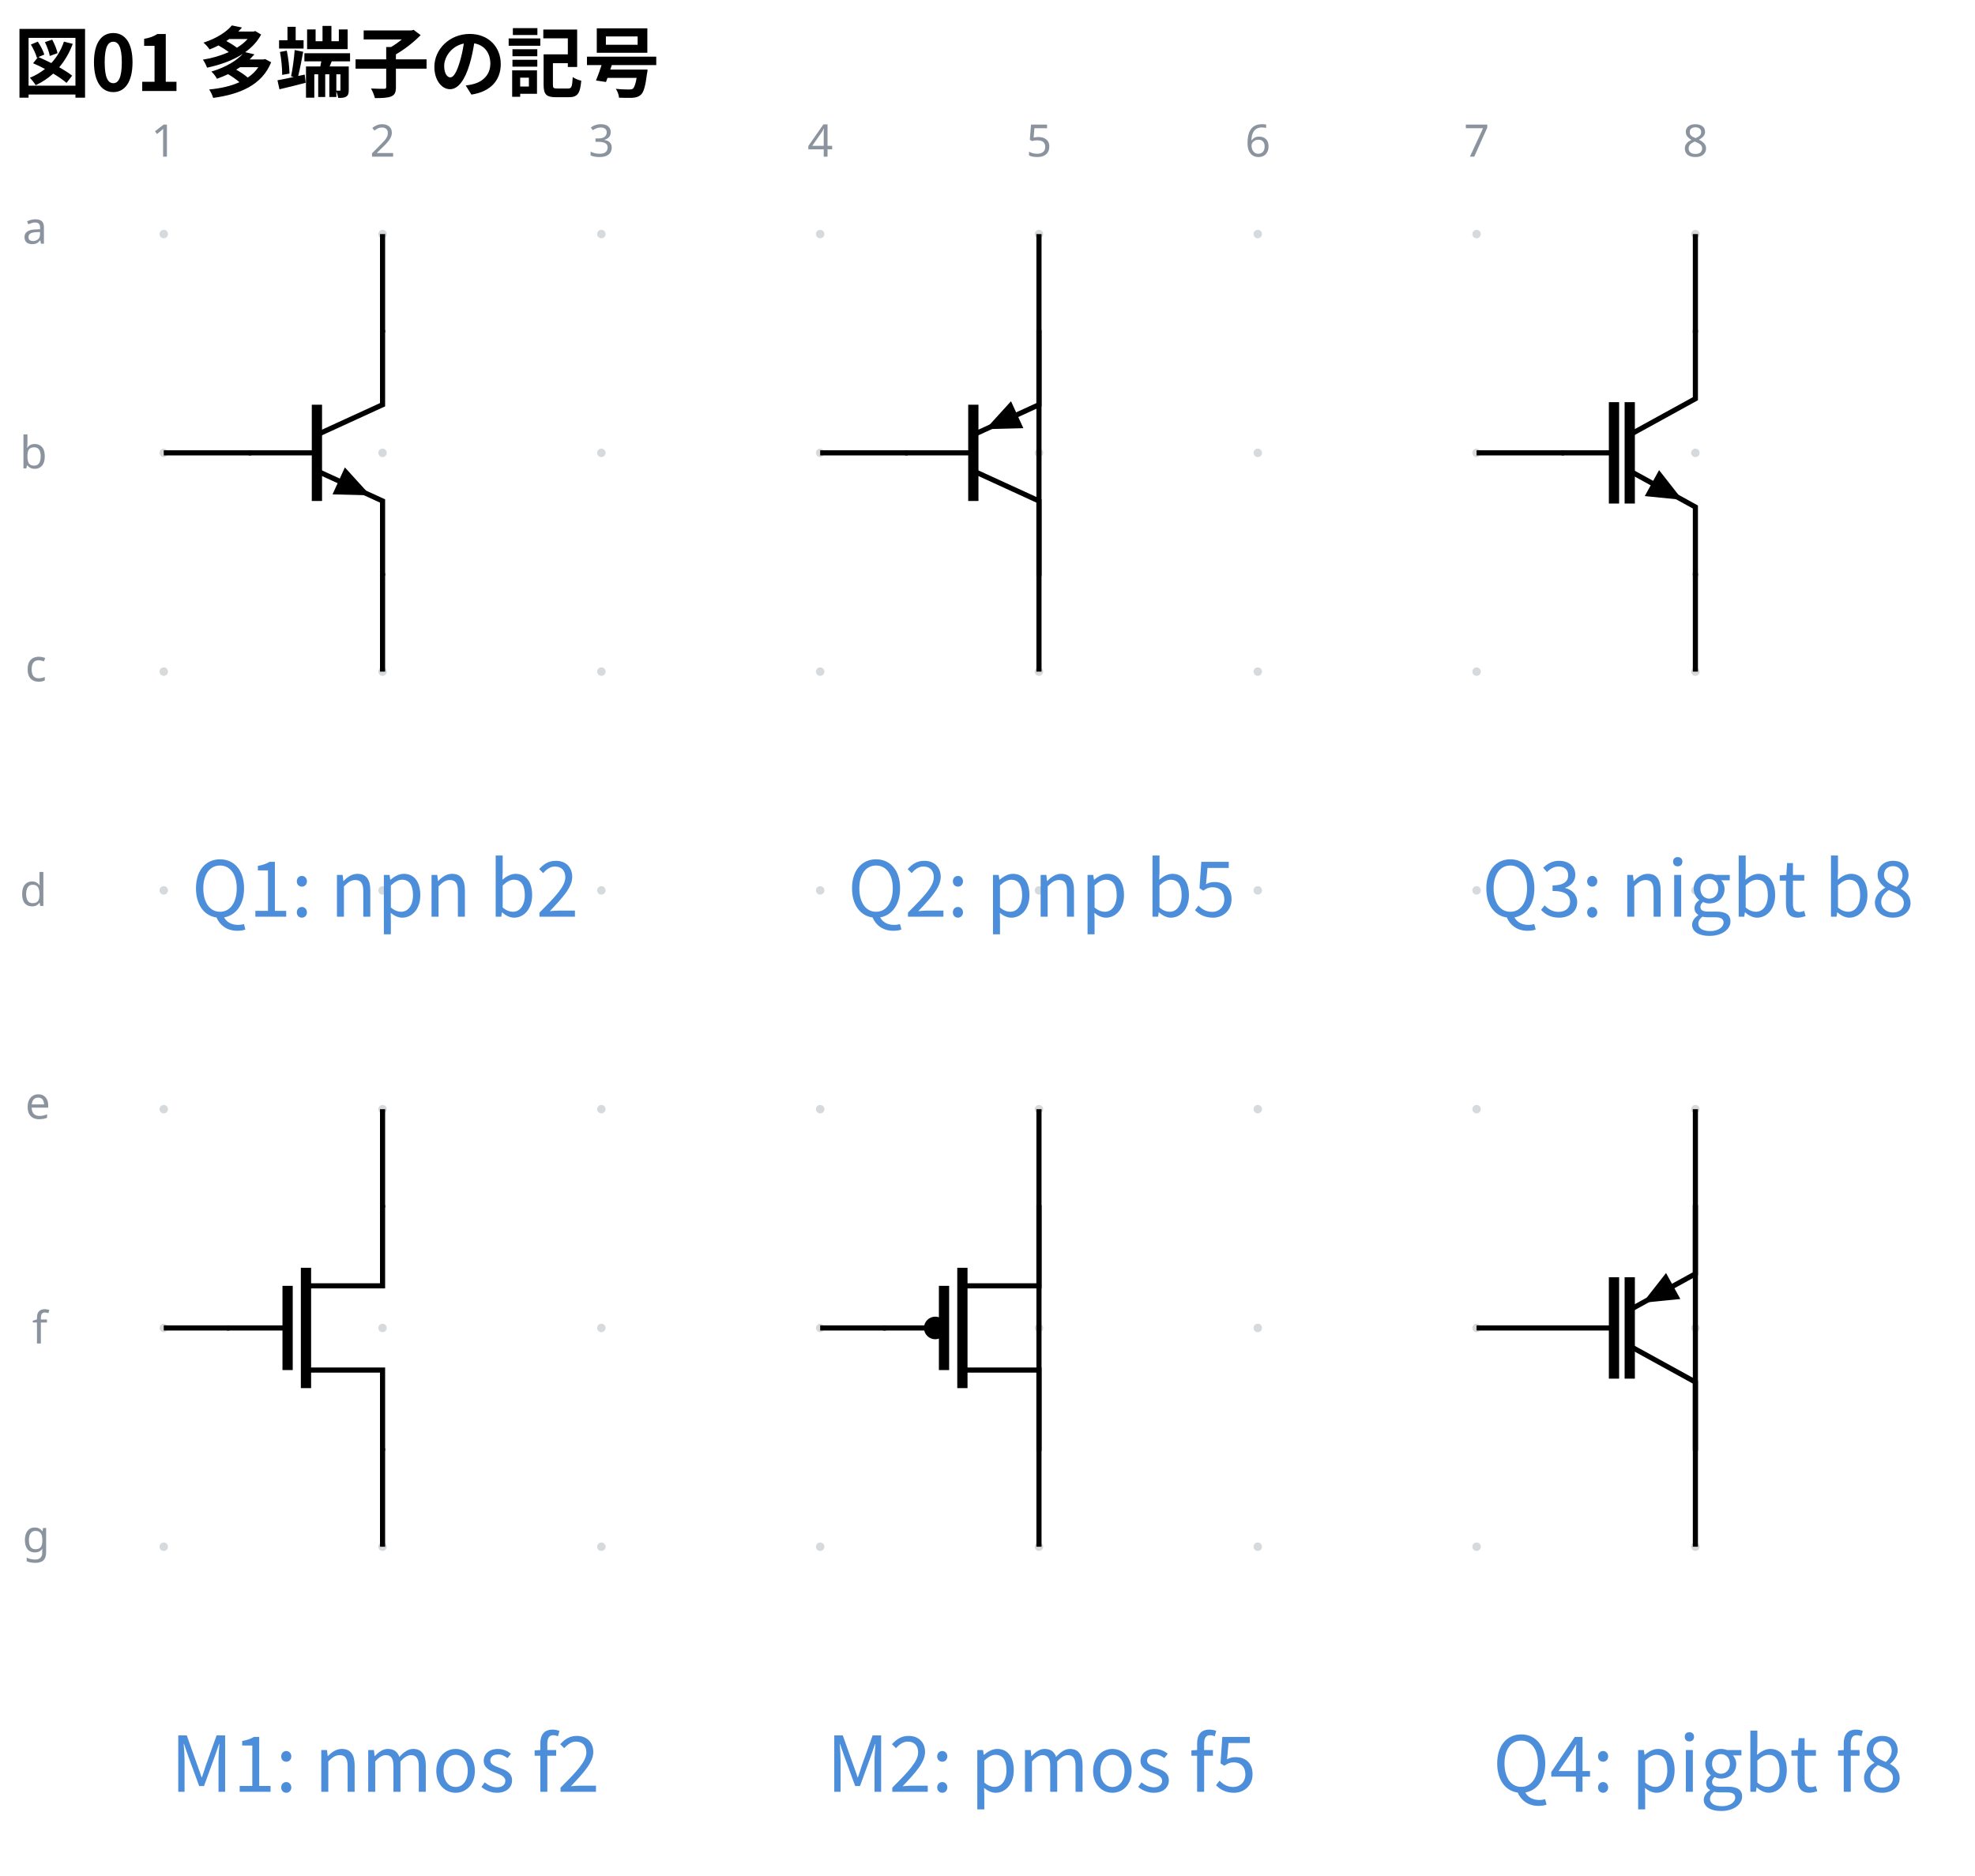
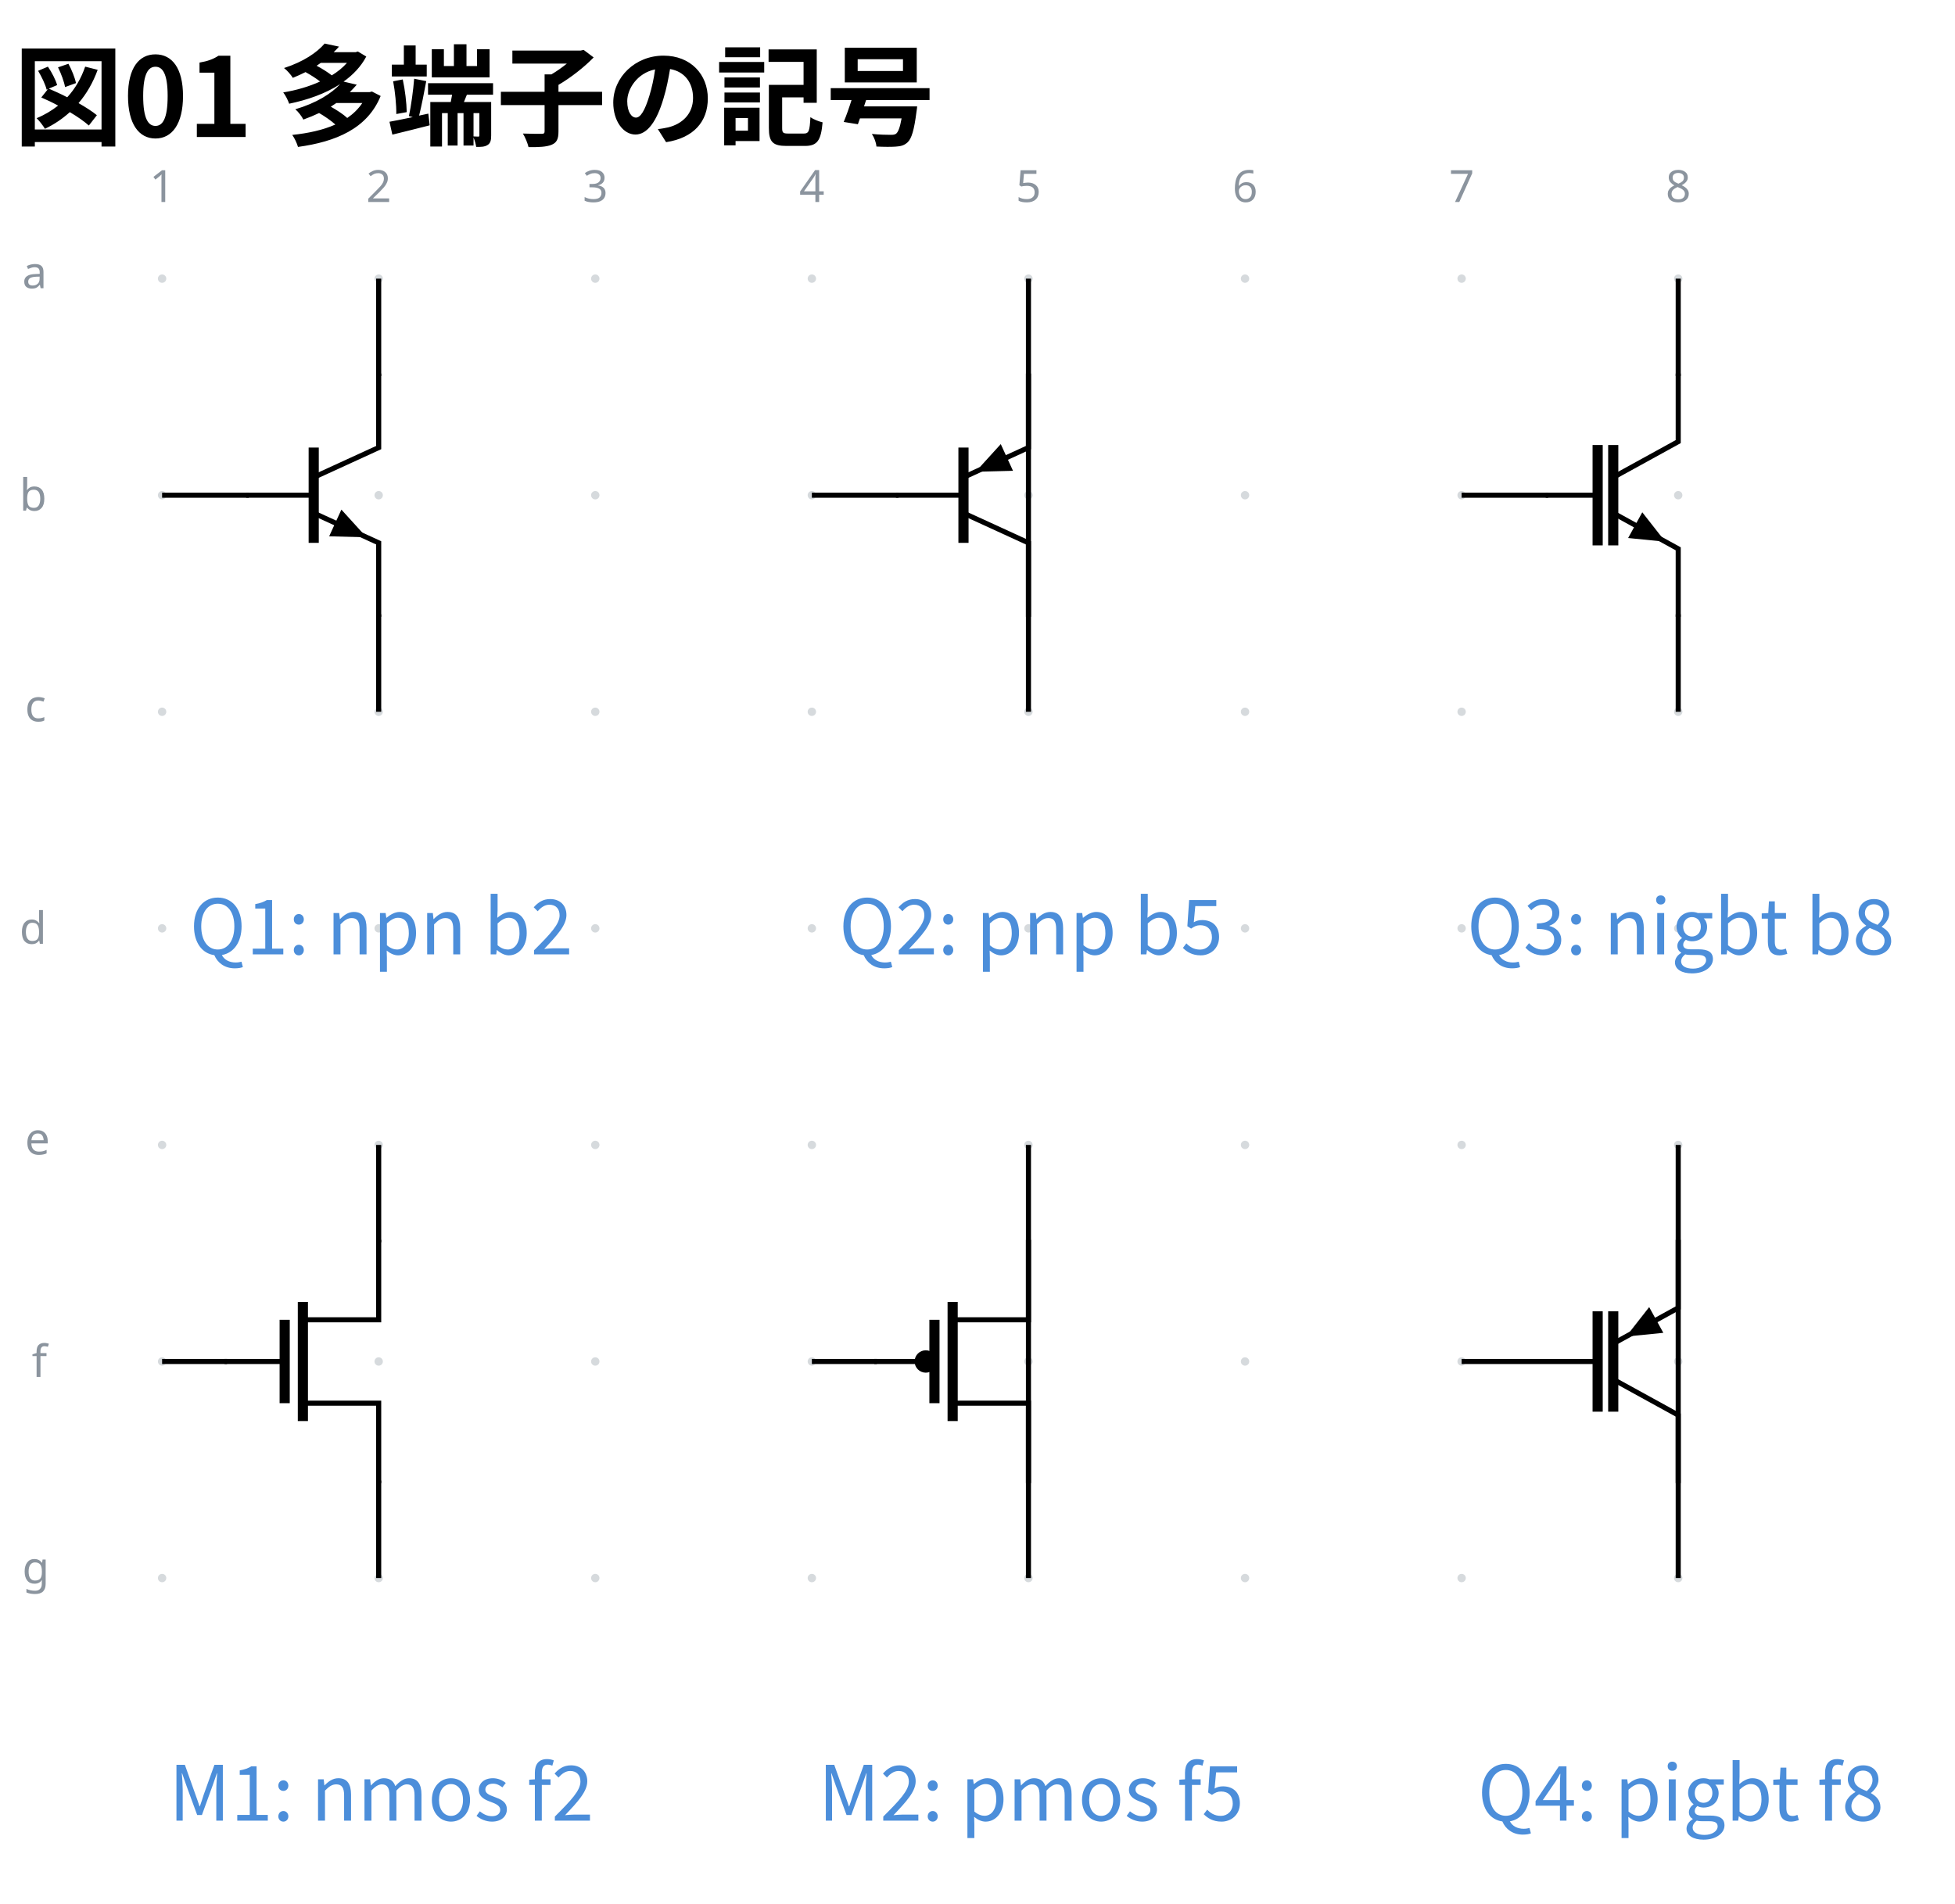
- <svg xmlns="http://www.w3.org/2000/svg" data-circuit-fence="0.1.0" fill="currentColor" width="410.917" height="390.235" viewBox="-72 -72 308.188 292.677">
+ <svg xmlns="http://www.w3.org/2000/svg" data-circuit-fence="0.1.0" fill="currentColor" width="410.917" height="400.099" viewBox="-72 -72 308.188 300.074">
  <g stroke="currentColor" stroke-miterlimit="10" stroke-width=".8">
-     <path fill="#8b949e" fill-opacity=".35" stroke="none" stroke-opacity=".35" d="M-45.787-35.469a.66.66 0 1 0-1.32 0 .66.66 0 0 0 1.32 0M-45.787-1.326a.66.66 0 1 0-1.32 0 .66.66 0 0 0 1.32 0M-45.787 32.818a.66.66 0 1 0-1.32 0 .66.66 0 0 0 1.32 0M-45.787 66.961a.66.66 0 1 0-1.32 0 .66.66 0 0 0 1.32 0M-45.787 101.104a.66.66 0 1 0-1.32 0 .66.66 0 0 0 1.32 0M-45.787 135.248a.66.66 0 1 0-1.32 0 .66.66 0 0 0 1.32 0M-45.787 169.39a.66.66 0 1 0-1.32 0 .66.66 0 0 0 1.32 0M-11.644-35.469a.66.66 0 1 0-1.32 0 .66.66 0 0 0 1.32 0M-11.644-1.326a.66.66 0 1 0-1.32 0 .66.66 0 0 0 1.32 0M-11.644 32.818a.66.66 0 1 0-1.32 0 .66.66 0 0 0 1.32 0M-11.644 66.961a.66.66 0 1 0-1.32 0 .66.66 0 0 0 1.32 0M-11.644 101.104a.66.66 0 1 0-1.32 0 .66.66 0 0 0 1.32 0M-11.644 135.248a.66.66 0 1 0-1.32 0 .66.66 0 0 0 1.32 0M-11.644 169.39a.66.66 0 1 0-1.32 0 .66.66 0 0 0 1.32 0M22.5-35.469a.66.66 0 1 0-1.32 0 .66.66 0 0 0 1.32 0M22.5-1.326a.66.66 0 1 0-1.32 0 .66.66 0 0 0 1.32 0M22.5 32.818a.66.66 0 1 0-1.32 0 .66.66 0 0 0 1.32 0M22.5 66.961a.66.66 0 1 0-1.32 0 .66.66 0 0 0 1.32 0M22.5 101.104a.66.66 0 1 0-1.32 0 .66.66 0 0 0 1.32 0M22.5 135.248a.66.66 0 1 0-1.32 0 .66.66 0 0 0 1.32 0M22.5 169.39a.66.66 0 1 0-1.32 0 .66.66 0 0 0 1.32 0M56.643-35.469a.66.66 0 1 0-1.32 0 .66.66 0 0 0 1.32 0M56.643-1.326a.66.66 0 1 0-1.32 0 .66.66 0 0 0 1.32 0M56.643 32.818a.66.66 0 1 0-1.32 0 .66.66 0 0 0 1.32 0M56.643 66.961a.66.66 0 1 0-1.32 0 .66.66 0 0 0 1.32 0M56.643 101.104a.66.66 0 1 0-1.32 0 .66.66 0 0 0 1.32 0M56.643 135.248a.66.66 0 1 0-1.32 0 .66.66 0 0 0 1.32 0M56.643 169.39a.66.66 0 1 0-1.32 0 .66.66 0 0 0 1.32 0M90.786-35.469a.66.66 0 1 0-1.32 0 .66.66 0 0 0 1.32 0M90.786-1.326a.66.66 0 1 0-1.32 0 .66.66 0 0 0 1.32 0M90.786 32.818a.66.66 0 1 0-1.32 0 .66.66 0 0 0 1.32 0M90.786 66.961a.66.66 0 1 0-1.32 0 .66.66 0 0 0 1.32 0M90.786 101.104a.66.66 0 1 0-1.32 0 .66.66 0 0 0 1.32 0M90.786 135.248a.66.66 0 1 0-1.32 0 .66.66 0 0 0 1.32 0M90.786 169.39a.66.66 0 1 0-1.32 0 .66.66 0 0 0 1.32 0M124.93-35.469a.66.66 0 1 0-1.32 0 .66.66 0 0 0 1.32 0M124.93-1.326a.66.66 0 1 0-1.32 0 .66.66 0 0 0 1.32 0M124.93 32.818a.66.66 0 1 0-1.32 0 .66.66 0 0 0 1.32 0M124.93 66.961a.66.66 0 1 0-1.32 0 .66.66 0 0 0 1.32 0M124.93 101.104a.66.66 0 1 0-1.32 0 .66.66 0 0 0 1.32 0M124.93 135.248a.66.66 0 1 0-1.32 0 .66.66 0 0 0 1.32 0M124.93 169.39a.66.66 0 1 0-1.32 0 .66.66 0 0 0 1.32 0M159.072-35.469a.66.66 0 1 0-1.32 0 .66.66 0 0 0 1.32 0M159.072-1.326a.66.66 0 1 0-1.32 0 .66.66 0 0 0 1.32 0M159.072 32.818a.66.66 0 1 0-1.32 0 .66.66 0 0 0 1.32 0M159.072 66.961a.66.66 0 1 0-1.32 0 .66.66 0 0 0 1.32 0M159.072 101.104a.66.66 0 1 0-1.32 0 .66.66 0 0 0 1.32 0M159.072 135.248a.66.66 0 1 0-1.32 0 .66.66 0 0 0 1.32 0M159.072 169.39a.66.66 0 1 0-1.32 0 .66.66 0 0 0 1.32 0M193.216-35.469a.66.66 0 1 0-1.32 0 .66.66 0 0 0 1.32 0M193.216-1.326a.66.66 0 1 0-1.32 0 .66.66 0 0 0 1.32 0M193.216 32.818a.66.66 0 1 0-1.32 0 .66.66 0 0 0 1.32 0M193.216 66.961a.66.66 0 1 0-1.32 0 .66.66 0 0 0 1.32 0M193.216 101.104a.66.66 0 1 0-1.32 0 .66.66 0 0 0 1.32 0M193.216 135.248a.66.66 0 1 0-1.32 0 .66.66 0 0 0 1.32 0M193.216 169.39a.66.66 0 1 0-1.32 0 .66.66 0 0 0 1.32 0m-.66 0" />
+     <path fill="#8b949e" fill-opacity=".35" stroke="none" stroke-opacity=".35" d="M-45.787-28.071a.66.66 0 1 0-1.32 0 .66.66 0 0 0 1.32 0M-45.787 6.072a.66.66 0 1 0-1.32 0 .66.66 0 0 0 1.32 0M-45.787 40.215a.66.66 0 1 0-1.32 0 .66.66 0 0 0 1.32 0M-45.787 74.359a.66.66 0 1 0-1.32 0 .66.66 0 0 0 1.32 0M-45.787 108.502a.66.66 0 1 0-1.32 0 .66.66 0 0 0 1.32 0M-45.787 142.645a.66.66 0 1 0-1.32 0 .66.66 0 0 0 1.32 0M-45.787 176.788a.66.66 0 1 0-1.32 0 .66.66 0 0 0 1.32 0M-11.644-28.071a.66.66 0 1 0-1.32 0 .66.66 0 0 0 1.32 0M-11.644 6.072a.66.66 0 1 0-1.32 0 .66.66 0 0 0 1.32 0M-11.644 40.215a.66.66 0 1 0-1.32 0 .66.66 0 0 0 1.32 0M-11.644 74.359a.66.66 0 1 0-1.32 0 .66.66 0 0 0 1.32 0M-11.644 108.502a.66.66 0 1 0-1.32 0 .66.66 0 0 0 1.32 0M-11.644 142.645a.66.66 0 1 0-1.32 0 .66.66 0 0 0 1.32 0M-11.644 176.788a.66.66 0 1 0-1.32 0 .66.66 0 0 0 1.32 0M22.5-28.071a.66.66 0 1 0-1.32 0 .66.66 0 0 0 1.32 0M22.5 6.072a.66.66 0 1 0-1.32 0 .66.66 0 0 0 1.32 0M22.5 40.215a.66.66 0 1 0-1.32 0 .66.66 0 0 0 1.32 0M22.5 74.359a.66.66 0 1 0-1.32 0 .66.66 0 0 0 1.32 0M22.5 108.502a.66.66 0 1 0-1.32 0 .66.66 0 0 0 1.32 0M22.5 142.645a.66.66 0 1 0-1.32 0 .66.66 0 0 0 1.32 0M22.5 176.788a.66.66 0 1 0-1.32 0 .66.66 0 0 0 1.32 0M56.643-28.071a.66.66 0 1 0-1.32 0 .66.66 0 0 0 1.32 0M56.643 6.072a.66.66 0 1 0-1.32 0 .66.66 0 0 0 1.32 0M56.643 40.215a.66.66 0 1 0-1.32 0 .66.66 0 0 0 1.32 0M56.643 74.359a.66.66 0 1 0-1.32 0 .66.66 0 0 0 1.32 0M56.643 108.502a.66.66 0 1 0-1.32 0 .66.66 0 0 0 1.32 0M56.643 142.645a.66.66 0 1 0-1.32 0 .66.66 0 0 0 1.32 0M56.643 176.788a.66.66 0 1 0-1.32 0 .66.66 0 0 0 1.32 0M90.786-28.071a.66.66 0 1 0-1.32 0 .66.66 0 0 0 1.32 0M90.786 6.072a.66.66 0 1 0-1.32 0 .66.66 0 0 0 1.32 0M90.786 40.215a.66.66 0 1 0-1.32 0 .66.66 0 0 0 1.32 0M90.786 74.359a.66.66 0 1 0-1.32 0 .66.66 0 0 0 1.32 0M90.786 108.502a.66.66 0 1 0-1.32 0 .66.66 0 0 0 1.32 0M90.786 142.645a.66.66 0 1 0-1.32 0 .66.66 0 0 0 1.32 0M90.786 176.788a.66.66 0 1 0-1.32 0 .66.66 0 0 0 1.32 0M124.93-28.071a.66.66 0 1 0-1.32 0 .66.66 0 0 0 1.32 0M124.93 6.072a.66.66 0 1 0-1.32 0 .66.66 0 0 0 1.32 0M124.93 40.215a.66.66 0 1 0-1.32 0 .66.66 0 0 0 1.32 0M124.93 74.359a.66.66 0 1 0-1.32 0 .66.66 0 0 0 1.32 0M124.93 108.502a.66.66 0 1 0-1.32 0 .66.66 0 0 0 1.32 0M124.93 142.645a.66.66 0 1 0-1.32 0 .66.66 0 0 0 1.32 0M124.93 176.788a.66.66 0 1 0-1.32 0 .66.66 0 0 0 1.32 0M159.072-28.071a.66.66 0 1 0-1.32 0 .66.66 0 0 0 1.32 0M159.072 6.072a.66.66 0 1 0-1.32 0 .66.66 0 0 0 1.32 0M159.072 40.215a.66.66 0 1 0-1.32 0 .66.66 0 0 0 1.32 0M159.072 74.359a.66.66 0 1 0-1.32 0 .66.66 0 0 0 1.32 0M159.072 108.502a.66.66 0 1 0-1.32 0 .66.66 0 0 0 1.32 0M159.072 142.645a.66.66 0 1 0-1.32 0 .66.66 0 0 0 1.32 0M159.072 176.788a.66.66 0 1 0-1.32 0 .66.66 0 0 0 1.32 0M193.216-28.071a.66.66 0 1 0-1.32 0 .66.66 0 0 0 1.32 0M193.216 6.072a.66.66 0 1 0-1.32 0 .66.66 0 0 0 1.32 0M193.216 40.215a.66.66 0 1 0-1.32 0 .66.66 0 0 0 1.32 0M193.216 74.359a.66.66 0 1 0-1.32 0 .66.66 0 0 0 1.32 0M193.216 108.502a.66.66 0 1 0-1.32 0 .66.66 0 0 0 1.32 0M193.216 142.645a.66.66 0 1 0-1.32 0 .66.66 0 0 0 1.32 0M193.216 176.788a.66.66 0 1 0-1.32 0 .66.66 0 0 0 1.32 0m-.66 0" />
    <g fill="#8b949e" stroke="#8b949e">
-       <text x="-46.447" y="-35.469" fill="#8b949e" stroke="none" font-family="cmr7" font-size="7" transform="translate(-1.993 -12.085)">1</text>
+       <text x="-46.447" y="-28.071" fill="#8b949e" stroke="none" font-family="cmr7" font-size="7" transform="translate(-1.993 -12.085)">1</text>
    </g>
    <g fill="#8b949e" stroke="#8b949e">
-       <text x="-46.447" y="-35.469" fill="#8b949e" stroke="none" font-family="cmr7" font-size="7" transform="translate(32.15 -12.085)">2</text>
+       <text x="-46.447" y="-28.071" fill="#8b949e" stroke="none" font-family="cmr7" font-size="7" transform="translate(32.15 -12.085)">2</text>
    </g>
    <g fill="#8b949e" stroke="#8b949e">
-       <text x="-46.447" y="-35.469" fill="#8b949e" stroke="none" font-family="cmr7" font-size="7" transform="translate(66.293 -12.085)">3</text>
+       <text x="-46.447" y="-28.071" fill="#8b949e" stroke="none" font-family="cmr7" font-size="7" transform="translate(66.293 -12.085)">3</text>
    </g>
    <g fill="#8b949e" stroke="#8b949e">
-       <text x="-46.447" y="-35.469" fill="#8b949e" stroke="none" font-family="cmr7" font-size="7" transform="translate(100.437 -12.085)">4</text>
+       <text x="-46.447" y="-28.071" fill="#8b949e" stroke="none" font-family="cmr7" font-size="7" transform="translate(100.437 -12.085)">4</text>
    </g>
    <g fill="#8b949e" stroke="#8b949e">
-       <text x="-46.447" y="-35.469" fill="#8b949e" stroke="none" font-family="cmr7" font-size="7" transform="translate(134.58 -12.085)">5</text>
+       <text x="-46.447" y="-28.071" fill="#8b949e" stroke="none" font-family="cmr7" font-size="7" transform="translate(134.58 -12.085)">5</text>
    </g>
    <g fill="#8b949e" stroke="#8b949e">
-       <text x="-46.447" y="-35.469" fill="#8b949e" stroke="none" font-family="cmr7" font-size="7" transform="translate(168.723 -12.085)">6</text>
+       <text x="-46.447" y="-28.071" fill="#8b949e" stroke="none" font-family="cmr7" font-size="7" transform="translate(168.723 -12.085)">6</text>
    </g>
    <g fill="#8b949e" stroke="#8b949e">
-       <text x="-46.447" y="-35.469" fill="#8b949e" stroke="none" font-family="cmr7" font-size="7" transform="translate(202.867 -12.085)">7</text>
+       <text x="-46.447" y="-28.071" fill="#8b949e" stroke="none" font-family="cmr7" font-size="7" transform="translate(202.867 -12.085)">7</text>
    </g>
    <g fill="#8b949e" stroke="#8b949e">
-       <text x="-46.447" y="-35.469" fill="#8b949e" stroke="none" font-family="cmr7" font-size="7" transform="translate(237.01 -12.085)">8</text>
+       <text x="-46.447" y="-28.071" fill="#8b949e" stroke="none" font-family="cmr7" font-size="7" transform="translate(237.01 -12.085)">8</text>
    </g>
    <g fill="#8b949e" stroke="#8b949e">
-       <text x="-46.447" y="-35.469" fill="#8b949e" stroke="none" font-family="cmr7" font-size="7" transform="translate(-22.06 1.507)">a</text>
+       <text x="-46.447" y="-28.071" fill="#8b949e" stroke="none" font-family="cmr7" font-size="7" transform="translate(-22.06 1.507)">a</text>
    </g>
    <g fill="#8b949e" stroke="#8b949e">
-       <text x="-46.447" y="-35.469" fill="#8b949e" stroke="none" font-family="cmr7" font-size="7" transform="translate(-22.49 36.574)">b</text>
+       <text x="-46.447" y="-28.071" fill="#8b949e" stroke="none" font-family="cmr7" font-size="7" transform="translate(-22.49 36.574)">b</text>
    </g>
    <g fill="#8b949e" stroke="#8b949e">
-       <text x="-46.447" y="-35.469" fill="#8b949e" stroke="none" font-family="cmr7" font-size="7" transform="translate(-21.629 69.793)">c</text>
+       <text x="-46.447" y="-28.071" fill="#8b949e" stroke="none" font-family="cmr7" font-size="7" transform="translate(-21.629 69.793)">c</text>
    </g>
    <g fill="#8b949e" stroke="#8b949e">
-       <text x="-46.447" y="-35.469" fill="#8b949e" stroke="none" font-family="cmr7" font-size="7" transform="translate(-22.49 104.86)">d</text>
+       <text x="-46.447" y="-28.071" fill="#8b949e" stroke="none" font-family="cmr7" font-size="7" transform="translate(-22.49 104.86)">d</text>
    </g>
    <g fill="#8b949e" stroke="#8b949e">
-       <text x="-46.447" y="-35.469" fill="#8b949e" stroke="none" font-family="cmr7" font-size="7" transform="translate(-21.629 138.08)">e</text>
+       <text x="-46.447" y="-28.071" fill="#8b949e" stroke="none" font-family="cmr7" font-size="7" transform="translate(-21.629 138.08)">e</text>
    </g>
    <g fill="#8b949e" stroke="#8b949e">
-       <text x="-46.447" y="-35.469" fill="#8b949e" stroke="none" font-family="cmr7" font-size="7" transform="translate(-20.552 173.147)">f</text>
+       <text x="-46.447" y="-28.071" fill="#8b949e" stroke="none" font-family="cmr7" font-size="7" transform="translate(-20.552 173.147)">f</text>
    </g>
    <g fill="#8b949e" stroke="#8b949e">
-       <text x="-46.447" y="-35.469" fill="#8b949e" stroke="none" font-family="cmr7" font-size="7" transform="translate(-22.06 205.686)">g</text>
+       <text x="-46.447" y="-28.071" fill="#8b949e" stroke="none" font-family="cmr7" font-size="7" transform="translate(-22.06 205.686)">g</text>
    </g>
-     <path fill="none" d="M-12.304-20.504v11.667l-10.243 4.695" />
-     <path fill="none" stroke-width="1.6" d="M-22.547-8.837V6.186" />
-     <path fill="none" d="m-22.547 1.491 10.243 4.695v11.667" />
-     <path stroke="none" d="m-19.147 3.05.964-2.105 3.965 4.363-5.893-.155Z" />
-     <path fill="none" d="M-22.547-1.326H-33.19M90.126-20.504v11.667L79.883-4.142" />
-     <path fill="none" stroke-width="1.6" d="M79.883-8.837V6.186" />
-     <path fill="none" d="m79.883 1.491 10.243 4.695v11.667" />
-     <path stroke="none" d="m86.726-7.279.964 2.104-5.893.155 3.965-4.363Z" />
-     <path fill="none" d="M79.883-1.326H69.24M192.556-20.504v10.728l-10.243 5.634" />
-     <path fill="none" stroke-width="1.6" d="M179.854-9.237V6.586m2.459-15.823V6.586" />
-     <path fill="none" d="m182.313 1.491 10.243 5.634v10.728" />
-     <path stroke="none" d="m185.775 3.395 1.115-2.028 3.636 4.641-5.867-.585Z" />
-     <path fill="none" d="M179.854-1.326h-8.185M-12.304 116.069v12.606h-11.95m0 13.145h11.95v12.606" />
-     <path fill="none" stroke-width="1.6" d="M-24.254 125.858v18.78m-2.868-15.963v13.145" />
-     <path fill="none" d="M-27.122 135.248h-9.482M90.126 116.069v12.606h-11.95" />
-     <path fill="none" stroke-width="1.6" d="M78.176 125.858v18.78m-2.868-15.963v13.145" />
-     <path fill="none" d="M78.176 141.82h11.95v12.606M75.308 135.248h-9.482" />
-     <path d="M75.308 135.248a1.365 1.365 0 1 0-2.73 0 1.365 1.365 0 0 0 2.73 0Zm-1.365 0" />
-     <path fill="none" d="M192.556 116.069v10.728l-10.243 5.634" />
-     <path fill="none" stroke-width="1.6" d="M179.854 127.336v15.823m2.459-15.823v15.823" />
-     <path fill="none" d="m182.313 138.064 10.243 5.634v10.728" />
-     <path stroke="none" d="m189.093 128.701 1.116 2.028-5.866.585 3.635-4.64Z" />
-     <path fill="none" d="M179.854 135.248h-8.185M-12.304-35.469v15.365M-12.304 32.818V17.453M-46.447-1.326h13.657M90.126-35.469v52.922M90.126 32.818v-52.922M55.983-1.326H69.64M192.556-35.469v15.365M192.556 32.818V17.453M158.412-1.326h13.657M-12.304 101.104v15.365M-12.304 169.39v-15.363M-46.447 135.248h10.243M90.126 101.104v52.923M90.126 169.39V116.47M55.983 135.248h10.243M192.556 101.104v52.923M192.556 169.39V116.47M158.412 135.248h13.657" />
+     <path fill="none" d="M-12.304-13.107v11.668l-10.243 4.694" />
+     <path fill="none" stroke-width="1.6" d="M-22.547-1.44v15.023" />
+     <path fill="none" d="m-22.547 8.889 10.243 4.694v11.668" />
+     <path stroke="none" d="m-19.147 10.447.964-2.104 3.965 4.363-5.893-.155Z" />
+     <path fill="none" d="M-22.547 6.072H-33.19M90.126-13.107v11.668L79.883 3.255" />
+     <path fill="none" stroke-width="1.6" d="M79.883-1.44v15.023" />
+     <path fill="none" d="m79.883 8.889 10.243 4.694v11.668" />
+     <path stroke="none" d="m86.726.119.964 2.104-5.893.155 3.965-4.363Z" />
+     <path fill="none" d="M79.883 6.072H69.24M192.556-13.107v10.729l-10.243 5.633" />
+     <path fill="none" stroke-width="1.6" d="M179.854-1.84v15.823m2.459-15.822v15.822" />
+     <path fill="none" d="m182.313 8.889 10.243 5.633v10.729" />
+     <path stroke="none" d="m185.775 10.793 1.115-2.028 3.636 4.64-5.867-.584Z" />
+     <path fill="none" d="M179.854 6.072h-8.185M-12.304 123.466v12.606h-11.95m0 13.146h11.95v12.606" />
+     <path fill="none" stroke-width="1.6" d="M-24.254 133.256v18.779m-2.868-15.963v13.146" />
+     <path fill="none" d="M-27.122 142.645h-9.482M90.126 123.466v12.606h-11.95" />
+     <path fill="none" stroke-width="1.6" d="M78.176 133.256v18.779m-2.868-15.963v13.146" />
+     <path fill="none" d="M78.176 149.218h11.95v12.606M75.308 142.645h-9.482" />
+     <path d="M75.308 142.645a1.365 1.365 0 1 0-2.73 0 1.365 1.365 0 0 0 2.73 0Zm-1.365 0" />
+     <path fill="none" d="M192.556 123.466v10.729l-10.243 5.633" />
+     <path fill="none" stroke-width="1.6" d="M179.854 134.734v15.823m2.459-15.823v15.823" />
+     <path fill="none" d="m182.313 145.462 10.243 5.634v10.728" />
+     <path stroke="none" d="m189.093 136.099 1.116 2.028-5.866.585 3.635-4.64Z" />
+     <path fill="none" d="M179.854 142.645h-8.185M-12.304-28.071v15.364M-12.304 40.215V24.851M-46.447 6.072h13.657M90.126-28.071V24.85M90.126 40.215v-52.922M55.983 6.072H69.64M192.556-28.071v15.364M192.556 40.215V24.851M158.412 6.072h13.657M-12.304 108.502v15.364M-12.304 176.788v-15.364M-46.447 142.645h10.243M90.126 108.502v52.922M90.126 176.788v-52.922M55.983 142.645h10.243M192.556 108.502v52.922M192.556 176.788v-52.922M158.412 142.645h13.657" />
    <g>
-       <text x="-46.447" y="-35.469" fill="#4c8eda" stroke="none" font-family="'Noto Sans CJK JP','Noto Sans JP','Hiragino Sans','Yu Gothic',sans-serif" font-size="12" transform="translate(34.543 106.53)" text-anchor="middle">Q1: npn b2</text>
+       <text x="-46.447" y="-28.071" fill="#4c8eda" stroke="none" font-family="'Noto Sans CJK JP','Noto Sans JP','Hiragino Sans','Yu Gothic',sans-serif" font-size="12" transform="translate(34.543 106.53)" text-anchor="middle">Q1: npn b2</text>
    </g>
    <g>
-       <text x="-46.447" y="-35.469" fill="#4c8eda" stroke="none" font-family="'Noto Sans CJK JP','Noto Sans JP','Hiragino Sans','Yu Gothic',sans-serif" font-size="12" transform="translate(136.973 106.53)" text-anchor="middle">Q2: pnp b5</text>
+       <text x="-46.447" y="-28.071" fill="#4c8eda" stroke="none" font-family="'Noto Sans CJK JP','Noto Sans JP','Hiragino Sans','Yu Gothic',sans-serif" font-size="12" transform="translate(136.973 106.53)" text-anchor="middle">Q2: pnp b5</text>
    </g>
    <g>
-       <text x="-46.447" y="-35.469" fill="#4c8eda" stroke="none" font-family="'Noto Sans CJK JP','Noto Sans JP','Hiragino Sans','Yu Gothic',sans-serif" font-size="12" transform="translate(239.403 106.53)" text-anchor="middle">Q3: nigbt b8</text>
+       <text x="-46.447" y="-28.071" fill="#4c8eda" stroke="none" font-family="'Noto Sans CJK JP','Noto Sans JP','Hiragino Sans','Yu Gothic',sans-serif" font-size="12" transform="translate(239.403 106.53)" text-anchor="middle">Q3: nigbt b8</text>
    </g>
    <g>
-       <text x="-46.447" y="-35.469" fill="#4c8eda" stroke="none" font-family="'Noto Sans CJK JP','Noto Sans JP','Hiragino Sans','Yu Gothic',sans-serif" font-size="12" transform="translate(34.543 243.103)" text-anchor="middle">M1: nmos f2</text>
+       <text x="-46.447" y="-28.071" fill="#4c8eda" stroke="none" font-family="'Noto Sans CJK JP','Noto Sans JP','Hiragino Sans','Yu Gothic',sans-serif" font-size="12" transform="translate(34.543 243.103)" text-anchor="middle">M1: nmos f2</text>
    </g>
    <g>
-       <text x="-46.447" y="-35.469" fill="#4c8eda" stroke="none" font-family="'Noto Sans CJK JP','Noto Sans JP','Hiragino Sans','Yu Gothic',sans-serif" font-size="12" transform="translate(136.973 243.103)" text-anchor="middle">M2: pmos f5</text>
+       <text x="-46.447" y="-28.071" fill="#4c8eda" stroke="none" font-family="'Noto Sans CJK JP','Noto Sans JP','Hiragino Sans','Yu Gothic',sans-serif" font-size="12" transform="translate(136.973 243.103)" text-anchor="middle">M2: pmos f5</text>
    </g>
    <g>
-       <text x="-46.447" y="-35.469" fill="#4c8eda" stroke="none" font-family="'Noto Sans CJK JP','Noto Sans JP','Hiragino Sans','Yu Gothic',sans-serif" font-size="12" transform="translate(239.403 243.103)" text-anchor="middle">Q4: pigbt f8</text>
+       <text x="-46.447" y="-28.071" fill="#4c8eda" stroke="none" font-family="'Noto Sans CJK JP','Noto Sans JP','Hiragino Sans','Yu Gothic',sans-serif" font-size="12" transform="translate(239.403 243.103)" text-anchor="middle">Q4: pigbt f8</text>
    </g>
    <g>
-       <text x="-46.447" y="-35.469" fill="currentColor" stroke="none" font-family="'Noto Sans CJK JP','Noto Sans JP','Hiragino Sans','Yu Gothic',sans-serif" font-size="12" transform="translate(-23.423 -22.329)" font-weight="bold">図01 多端子の記号</text>
+       <text x="-46.447" y="-28.071" fill="currentColor" stroke="none" font-family="'Noto Sans CJK JP','Noto Sans JP','Hiragino Sans','Yu Gothic',sans-serif" font-size="17.28" transform="translate(-23.423 -22.329)" font-weight="bold">図01 多端子の記号</text>
    </g>
  </g>
</svg>
